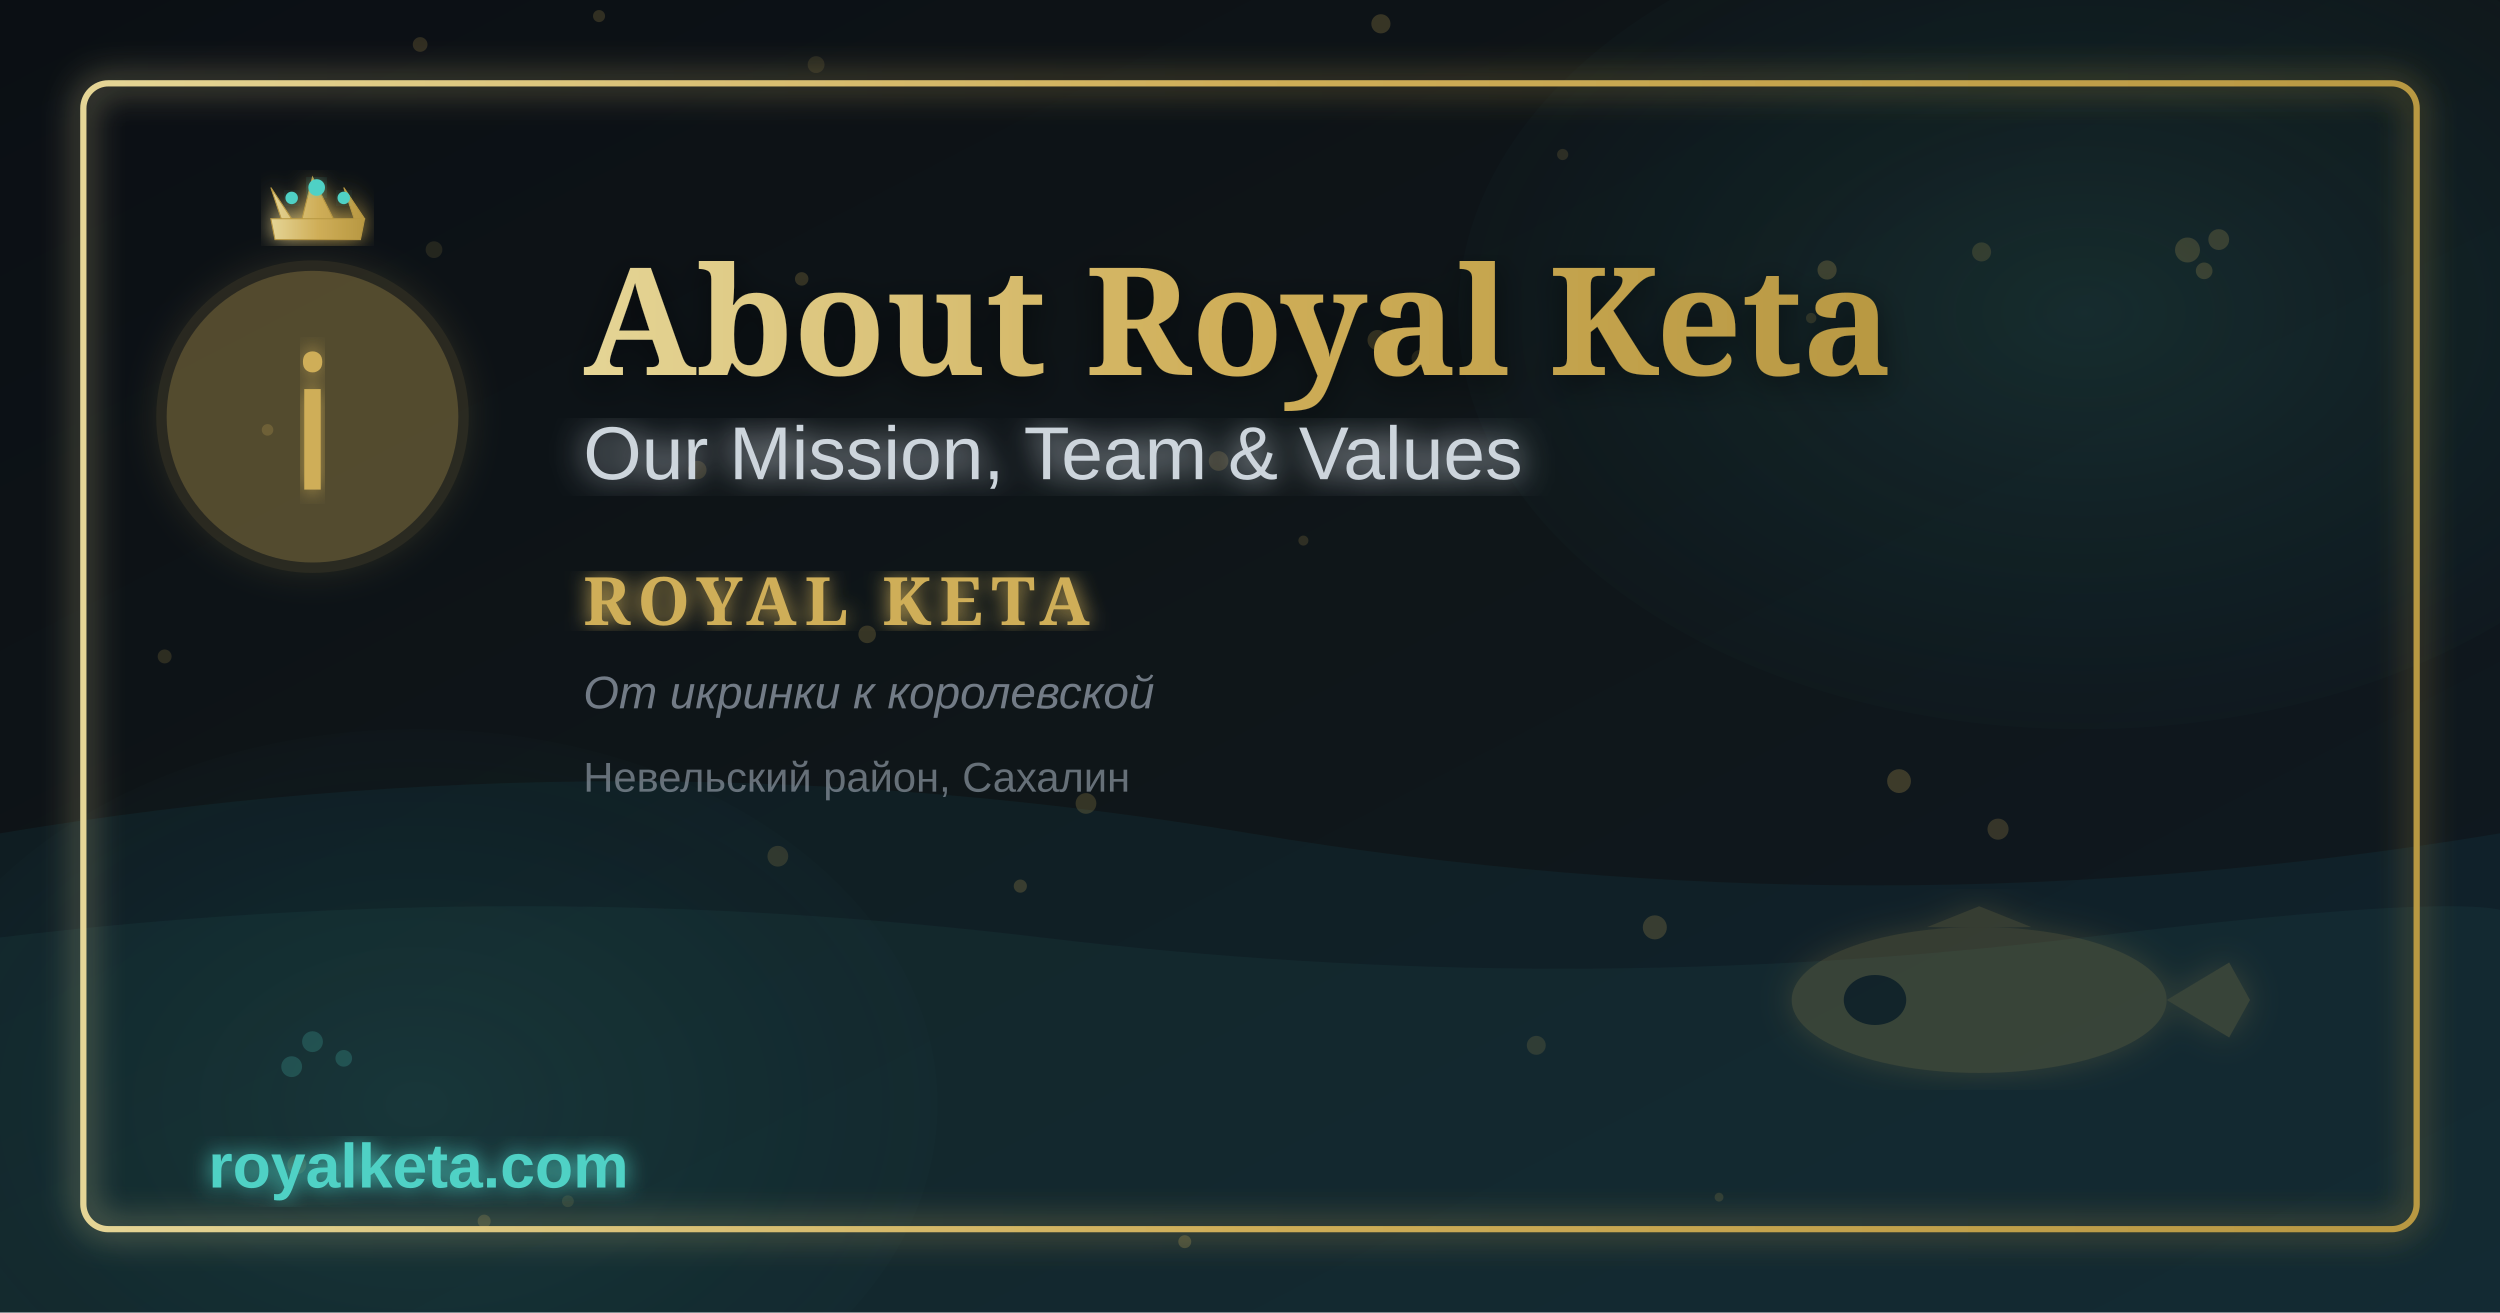
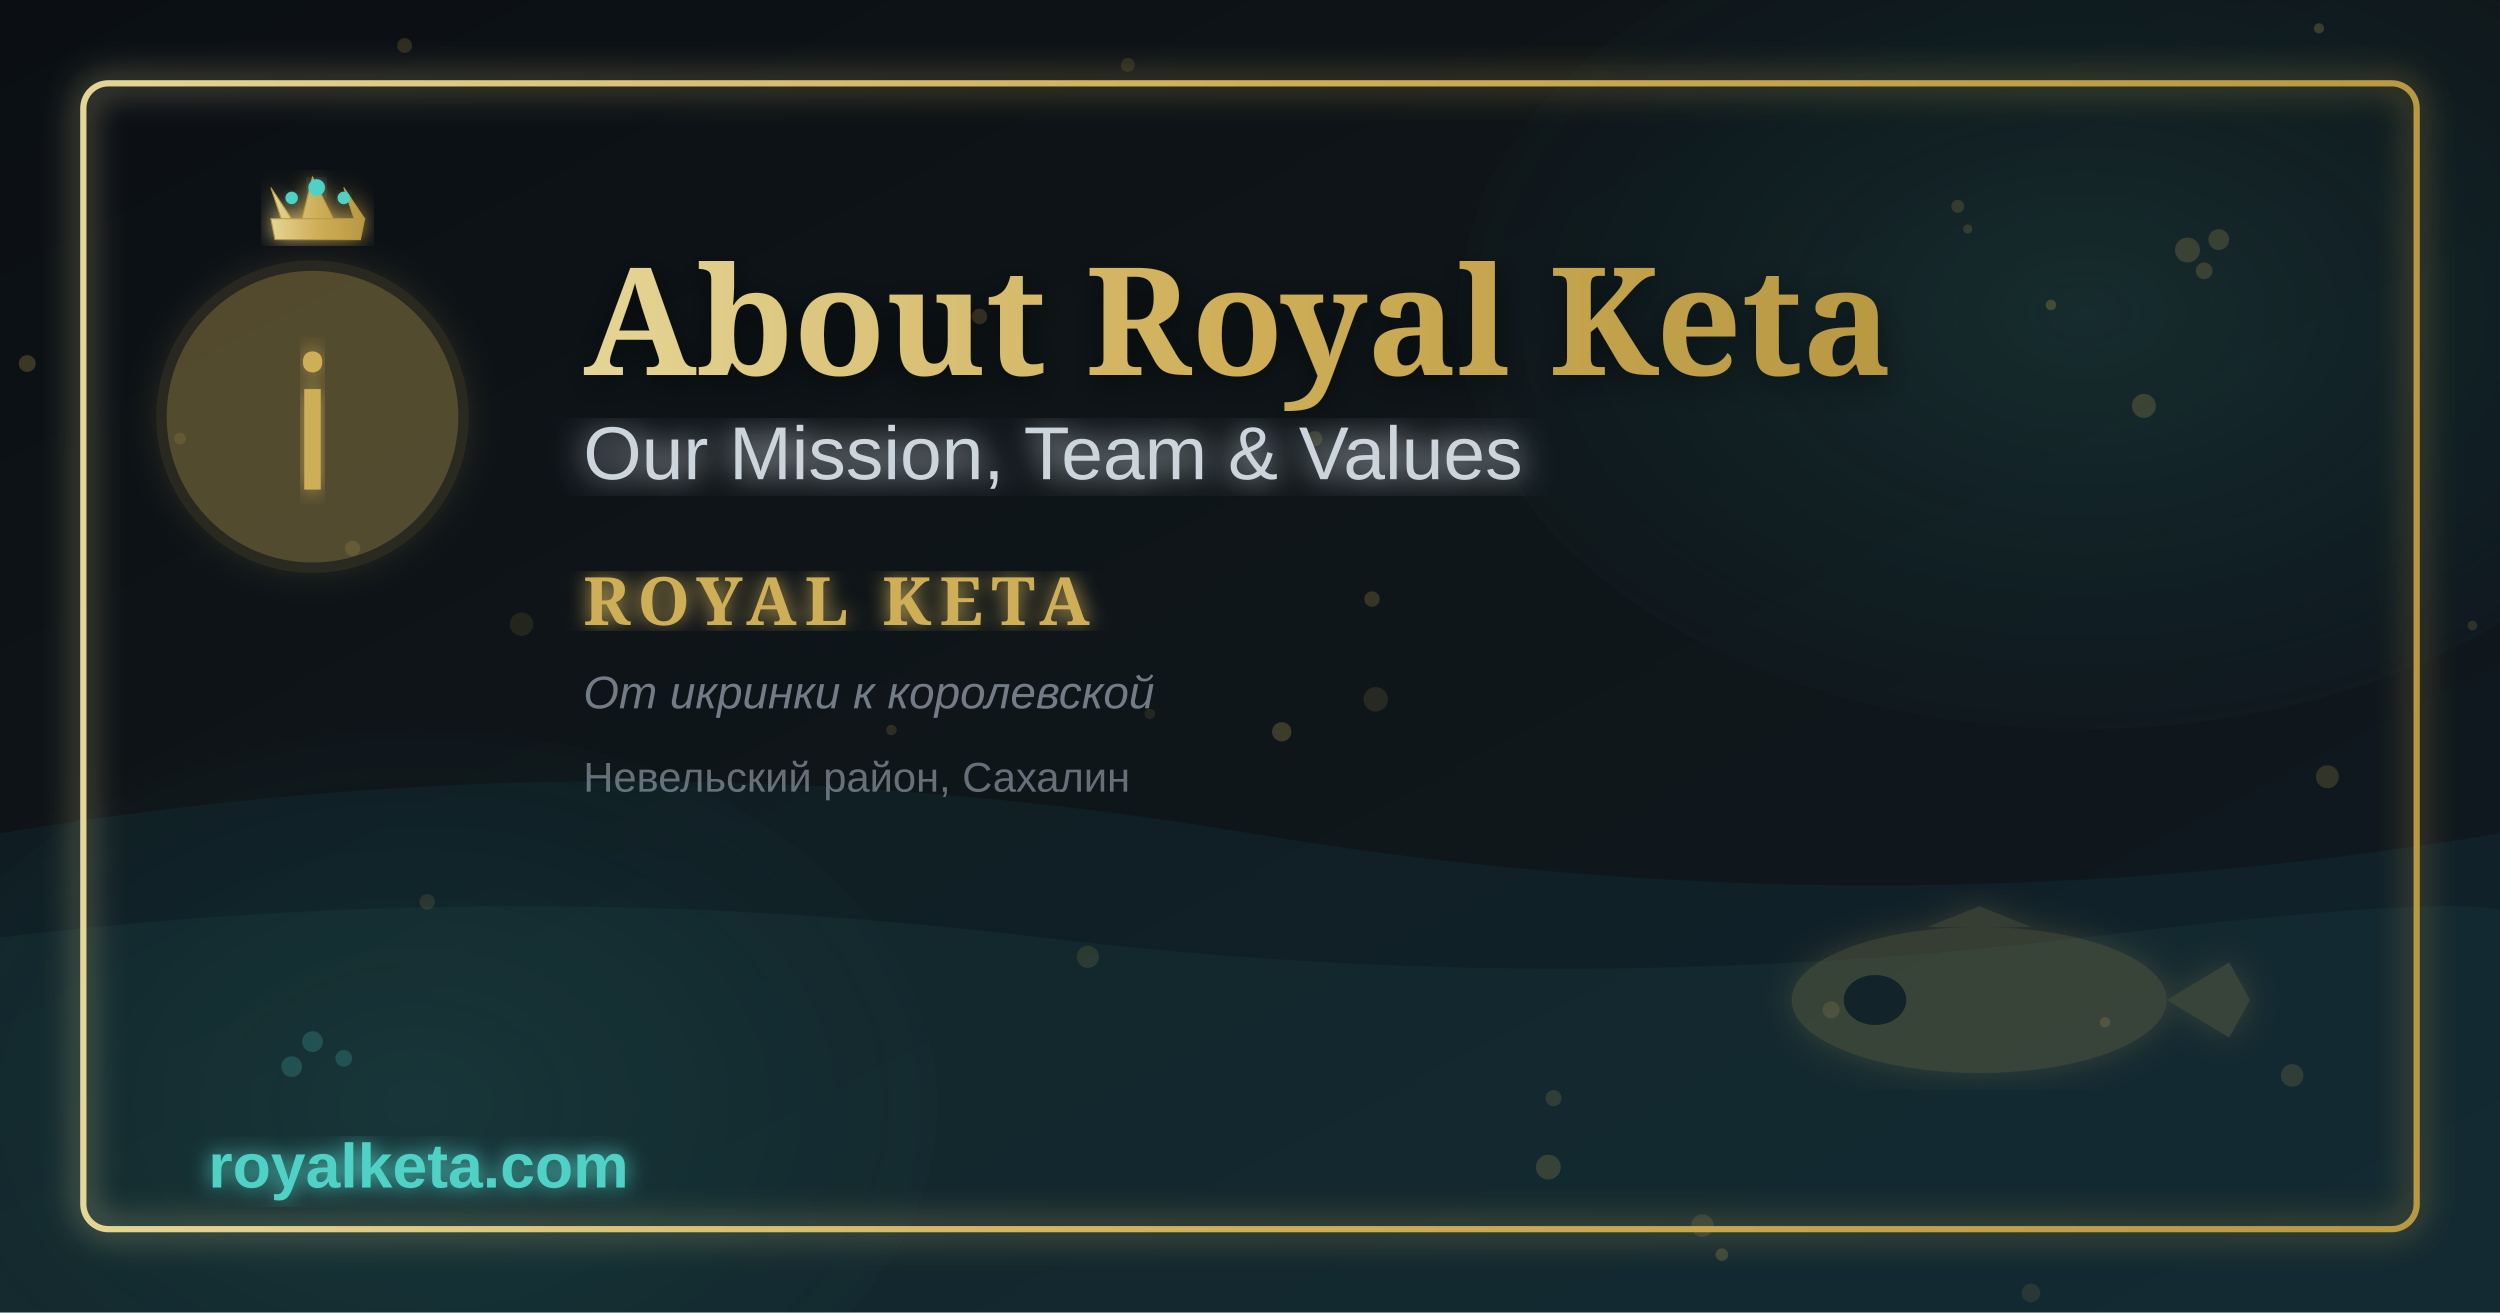
<svg xmlns="http://www.w3.org/2000/svg" width="1200" height="630">
  <defs>
    <linearGradient id="bgGradient" x1="0%" y1="0%" x2="100%" y2="100%">
      <stop offset="0%" style="stop-color:#0B0F14;stop-opacity:1" />
      <stop offset="50%" style="stop-color:#0F1619;stop-opacity:1" />
      <stop offset="100%" style="stop-color:#0F1922;stop-opacity:1" />
    </linearGradient>
    <linearGradient id="goldGradient" x1="0%" y1="0%" x2="100%" y2="0%">
      <stop offset="0%" style="stop-color:#E5D596;stop-opacity:1" />
      <stop offset="50%" style="stop-color:#CFAE58;stop-opacity:1" />
      <stop offset="100%" style="stop-color:#B89842;stop-opacity:1" />
    </linearGradient>
    <radialGradient id="oceanGradient" cx="50%" cy="50%" r="50%">
      <stop offset="0%" style="stop-color:#4FD1C5;stop-opacity:0.3" />
      <stop offset="100%" style="stop-color:#1E90A0;stop-opacity:0.05" />
    </radialGradient>
    <filter id="glow">
      <feGaussianBlur stdDeviation="5" result="coloredBlur" />
      <feMerge>
        <feMergeNode in="coloredBlur" />
        <feMergeNode in="SourceGraphic" />
      </feMerge>
    </filter>
    <filter id="softGlow">
      <feGaussianBlur stdDeviation="8" result="coloredBlur" />
      <feMerge>
        <feMergeNode in="coloredBlur" />
        <feMergeNode in="SourceGraphic" />
      </feMerge>
    </filter>
    <filter id="shadow">
      <feDropShadow dx="0" dy="4" stdDeviation="8" flood-color="#000000" flood-opacity="0.5" />
    </filter>
  </defs>
  <rect width="1200" height="630" fill="url(#bgGradient)" />
  <ellipse cx="1000" cy="150" rx="300" ry="200" fill="url(#oceanGradient)" opacity="0.4" />
  <ellipse cx="200" cy="530" rx="250" ry="180" fill="url(#oceanGradient)" opacity="0.3" />
  <path d="M 0 400 Q 300 350 600 400 T 1200 400 L 1200 630 L 0 630 Z" fill="#1E90A0" opacity="0.08" />
  <path d="M 0 450 Q 250 420 500 450 T 1000 450 T 1200 450 L 1200 630 L 0 630 Z" fill="#4FD1C5" opacity="0.05" />
-   <circle cx="911.542" cy="374.932" r="5.716" fill="#CFAE58" opacity="0.239" />
-   <circle cx="662.832" cy="11.422" r="4.601" fill="#CFAE58" opacity="0.221" />
-   <circle cx="959.059" cy="397.996" r="5.063" fill="#CFAE58" opacity="0.206" />
-   <circle cx="661.263" cy="163.252" r="4.867" fill="#CFAE58" opacity="0.231" />
-   <circle cx="951.157" cy="120.92" r="4.576" fill="#CFAE58" opacity="0.165" />
-   <circle cx="287.537" cy="7.712" r="2.9" fill="#CFAE58" opacity="0.19" />
-   <circle cx="681.591" cy="172.011" r="4.052" fill="#CFAE58" opacity="0.185" />
-   <circle cx="568.687" cy="596.005" r="3.106" fill="#CFAE58" opacity="0.241" />
-   <circle cx="373.369" cy="410.987" r="4.982" fill="#CFAE58" opacity="0.171" />
-   <circle cx="869.358" cy="152.682" r="2.499" fill="#CFAE58" opacity="0.176" />
-   <circle cx="625.631" cy="259.478" r="2.395" fill="#CFAE58" opacity="0.169" />
-   <circle cx="737.417" cy="501.764" r="4.549" fill="#CFAE58" opacity="0.155" />
-   <circle cx="128.425" cy="206.343" r="2.764" fill="#CFAE58" opacity="0.22" />
-   <circle cx="584.92" cy="221.289" r="4.728" fill="#CFAE58" opacity="0.179" />
-   <circle cx="272.582" cy="576.591" r="2.841" fill="#CFAE58" opacity="0.125" />
-   <circle cx="521.272" cy="385.654" r="4.978" fill="#CFAE58" opacity="0.202" />
-   <circle cx="825.137" cy="574.633" r="2.121" fill="#CFAE58" opacity="0.153" />
-   <circle cx="79.03" cy="315.089" r="3.347" fill="#CFAE58" opacity="0.167" />
-   <circle cx="489.761" cy="425.331" r="3.162" fill="#CFAE58" opacity="0.213" />
-   <circle cx="201.667" cy="21.352" r="3.534" fill="#CFAE58" opacity="0.187" />
-   <circle cx="750.082" cy="74.159" r="2.687" fill="#CFAE58" opacity="0.154" />
-   <circle cx="208.323" cy="119.838" r="4.014" fill="#CFAE58" opacity="0.128" />
-   <circle cx="142.499" cy="559.026" r="4.599" fill="#CFAE58" opacity="0.152" />
-   <circle cx="334.693" cy="225.611" r="4.457" fill="#CFAE58" opacity="0.171" />
-   <circle cx="232.402" cy="586.159" r="3.142" fill="#CFAE58" opacity="0.191" />
-   <circle cx="416.246" cy="304.488" r="4.216" fill="#CFAE58" opacity="0.208" />
-   <circle cx="794.317" cy="445.139" r="5.771" fill="#CFAE58" opacity="0.21" />
-   <circle cx="391.725" cy="31.008" r="4.051" fill="#CFAE58" opacity="0.126" />
-   <circle cx="384.809" cy="133.872" r="3.231" fill="#CFAE58" opacity="0.21" />
-   <circle cx="877" cy="129.595" r="4.603" fill="#CFAE58" opacity="0.23" />
+   <circle cx="817.153" cy="588.293" r="5.395" fill="#CFAE58" opacity="0.15" />
+   <circle cx="13.057" cy="174.489" r="4.043" fill="#CFAE58" opacity="0.244" />
+   <circle cx="1100.246" cy="516.195" r="5.424" fill="#CFAE58" opacity="0.159" />
+   <circle cx="86.388" cy="210.515" r="2.818" fill="#CFAE58" opacity="0.148" />
+   <circle cx="1186.759" cy="300.305" r="2.311" fill="#CFAE58" opacity="0.165" />
+   <circle cx="878.936" cy="484.722" r="4.082" fill="#CFAE58" opacity="0.142" />
+   <circle cx="974.851" cy="620.622" r="4.469" fill="#CFAE58" opacity="0.116" />
+   <circle cx="660.344" cy="335.67" r="5.879" fill="#CFAE58" opacity="0.127" />
+   <circle cx="470.149" cy="151.915" r="3.715" fill="#CFAE58" opacity="0.242" />
+   <circle cx="194.237" cy="21.821" r="3.565" fill="#CFAE58" opacity="0.175" />
+   <circle cx="205.044" cy="432.898" r="3.717" fill="#CFAE58" opacity="0.129" />
+   <circle cx="939.721" cy="99.04" r="3.103" fill="#CFAE58" opacity="0.175" />
+   <circle cx="944.528" cy="109.934" r="2.196" fill="#CFAE58" opacity="0.169" />
+   <circle cx="984.448" cy="146.373" r="2.511" fill="#CFAE58" opacity="0.247" />
+   <circle cx="551.927" cy="342.694" r="2.537" fill="#CFAE58" opacity="0.112" />
+   <circle cx="1029.051" cy="194.813" r="5.768" fill="#CFAE58" opacity="0.211" />
+   <circle cx="427.881" cy="350.405" r="2.539" fill="#CFAE58" opacity="0.163" />
+   <circle cx="250.355" cy="299.624" r="5.611" fill="#CFAE58" opacity="0.12" />
+   <circle cx="743.2" cy="560.195" r="5.965" fill="#CFAE58" opacity="0.198" />
+   <circle cx="615.231" cy="351.254" r="4.653" fill="#CFAE58" opacity="0.24" />
+   <circle cx="1010.373" cy="490.707" r="2.46" fill="#CFAE58" opacity="0.17" />
+   <circle cx="1117.14" cy="372.835" r="5.518" fill="#CFAE58" opacity="0.187" />
+   <circle cx="1113.126" cy="13.597" r="2.442" fill="#CFAE58" opacity="0.227" />
+   <circle cx="169.217" cy="263.215" r="3.656" fill="#CFAE58" opacity="0.16" />
+   <circle cx="631.083" cy="210.567" r="3.636" fill="#CFAE58" opacity="0.166" />
+   <circle cx="522.169" cy="459.279" r="5.326" fill="#CFAE58" opacity="0.137" />
+   <circle cx="826.511" cy="602.228" r="3.027" fill="#CFAE58" opacity="0.218" />
+   <circle cx="745.709" cy="527.128" r="3.88" fill="#CFAE58" opacity="0.163" />
+   <circle cx="541.34" cy="31.161" r="3.331" fill="#CFAE58" opacity="0.14" />
+   <circle cx="658.564" cy="287.565" r="3.723" fill="#CFAE58" opacity="0.207" />
  <rect x="40" y="40" width="1120" height="550" fill="none" stroke="url(#goldGradient)" stroke-width="3" rx="12" filter="url(#softGlow)" />
  <circle cx="150" cy="200" r="75" fill="#CFAE58" opacity="0.15" filter="url(#softGlow)" />
  <circle cx="150" cy="200" r="70" fill="#CFAE58" opacity="0.25" />
  <text x="150" y="235" font-size="90" text-anchor="middle" fill="#CFAE58" filter="url(#glow)">ℹ️</text>
  <g transform="translate(100, 70)">
    <path d="M 30 20 L 40 35 L 35 35 Z M 50 15 L 60 35 L 45 35 Z M 65 20 L 75 35 L 70 35 Z M 30 35 L 75 35 L 73 45 L 32 45 Z" fill="url(#goldGradient)" filter="url(#glow)" stroke="#B89842" stroke-width="0.5" />
    <circle cx="40" cy="25" r="3" fill="#4FD1C5" filter="url(#glow)" />
    <circle cx="52" cy="20" r="4" fill="#4FD1C5" filter="url(#glow)" />
    <circle cx="65" cy="25" r="3" fill="#4FD1C5" filter="url(#glow)" />
  </g>
  <text x="280" y="180" font-family="Georgia, serif" font-size="72" font-weight="bold" fill="url(#goldGradient)" filter="url(#shadow)">About Royal Keta</text>
  <text x="280" y="230" font-family="Arial, sans-serif" font-size="36" fill="#D6DEE6" opacity="0.95" filter="url(#softGlow)">Our Mission, Team &amp; Values</text>
  <text x="280" y="300" font-family="Georgia, serif" font-size="32" font-weight="bold" fill="#CFAE58" letter-spacing="4" filter="url(#glow)">ROYAL KETA</text>
  <text x="280" y="340" font-family="Arial, sans-serif" font-size="22" font-style="italic" fill="#8B95A1" opacity="0.8">От икринки к королевской</text>
  <text x="280" y="380" font-family="Arial, sans-serif" font-size="20" fill="#8B95A1" opacity="0.7">Невельский район, Сахалин</text>
  <text x="100" y="570" font-family="Arial, sans-serif" font-size="30" font-weight="bold" fill="#4FD1C5" filter="url(#glow)">royalketa.com</text>
  <g transform="translate(950, 480)" opacity="0.2" filter="url(#softGlow)">
    <ellipse cx="0" cy="0" rx="90" ry="35" fill="#CFAE58" />
    <path d="M 90 0 L 120 -18 L 130 0 L 120 18 Z" fill="#CFAE58" />
    <path d="M -25 -35 L 0 -45 L 25 -35 Z" fill="#CFAE58" />
    <ellipse cx="-50" cy="0" rx="15" ry="12" fill="#0B0F14" />
  </g>
  <g opacity="0.2">
    <circle cx="1050" cy="120" r="6" fill="#CFAE58" />
    <circle cx="1065" cy="115" r="5" fill="#CFAE58" />
    <circle cx="1058" cy="130" r="4" fill="#CFAE58" />
    <circle cx="150" cy="500" r="5" fill="#4FD1C5" />
    <circle cx="165" cy="508" r="4" fill="#4FD1C5" />
    <circle cx="140" cy="512" r="5" fill="#4FD1C5" />
  </g>
</svg>
